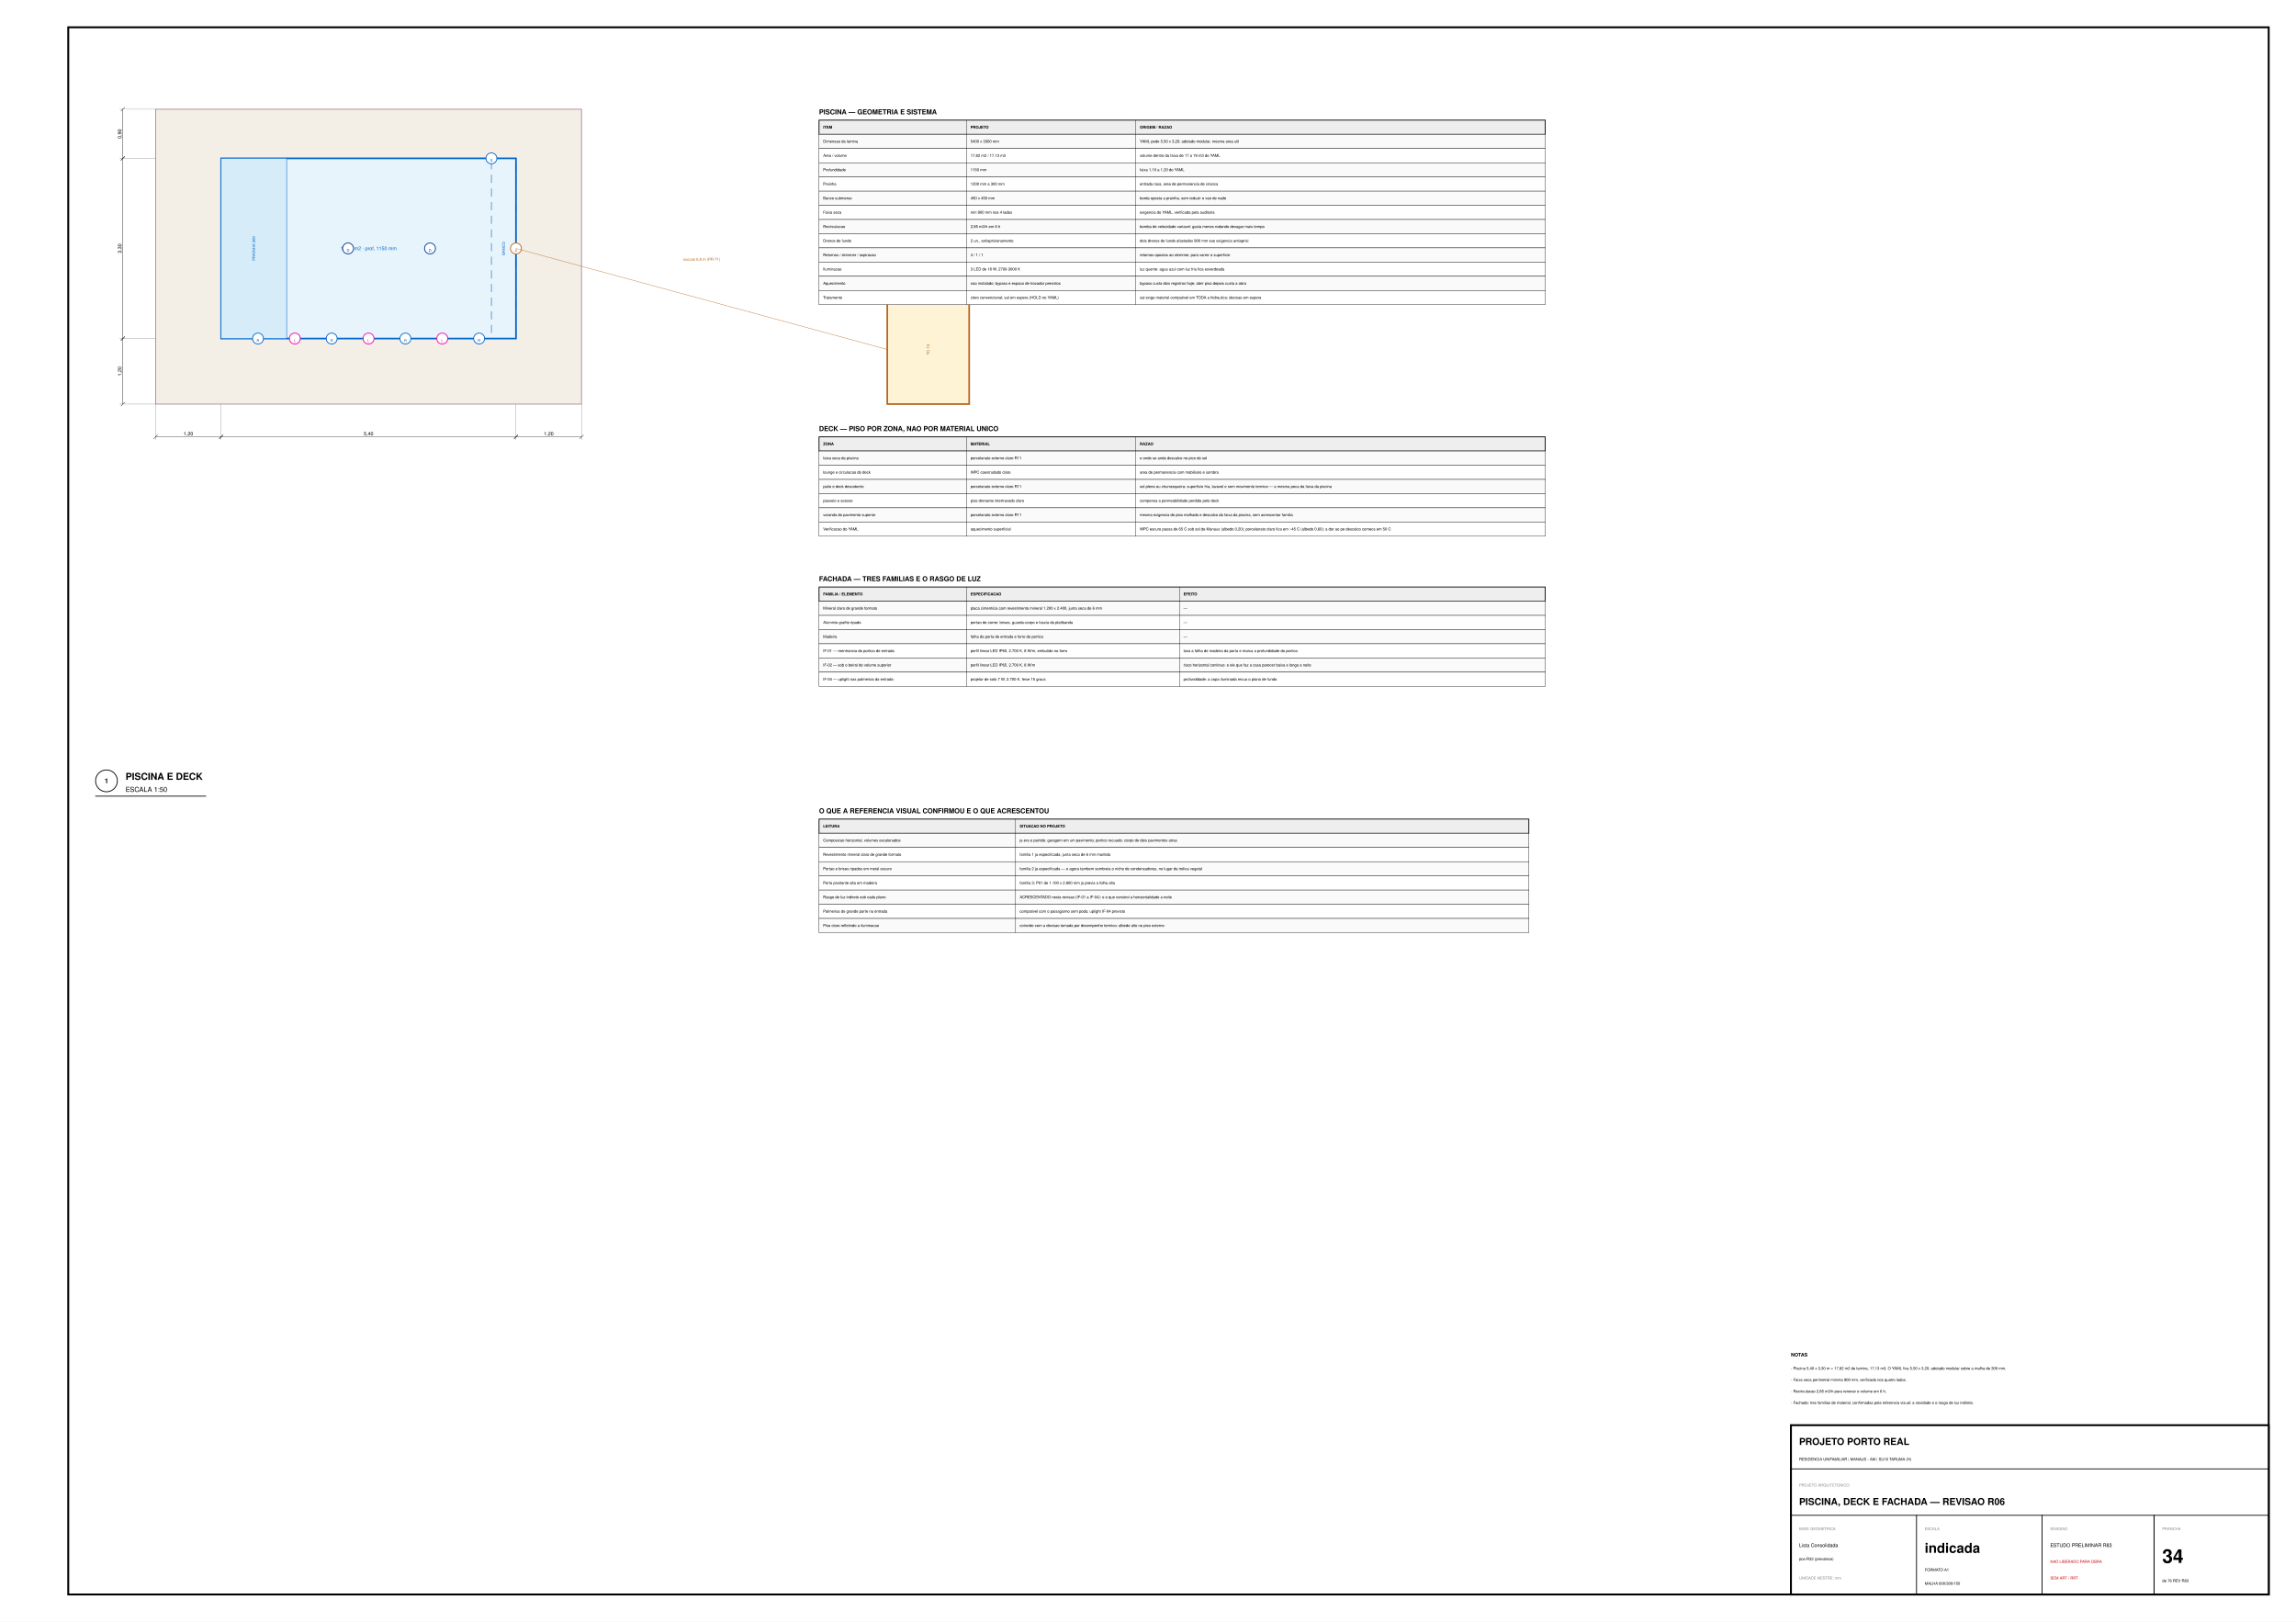
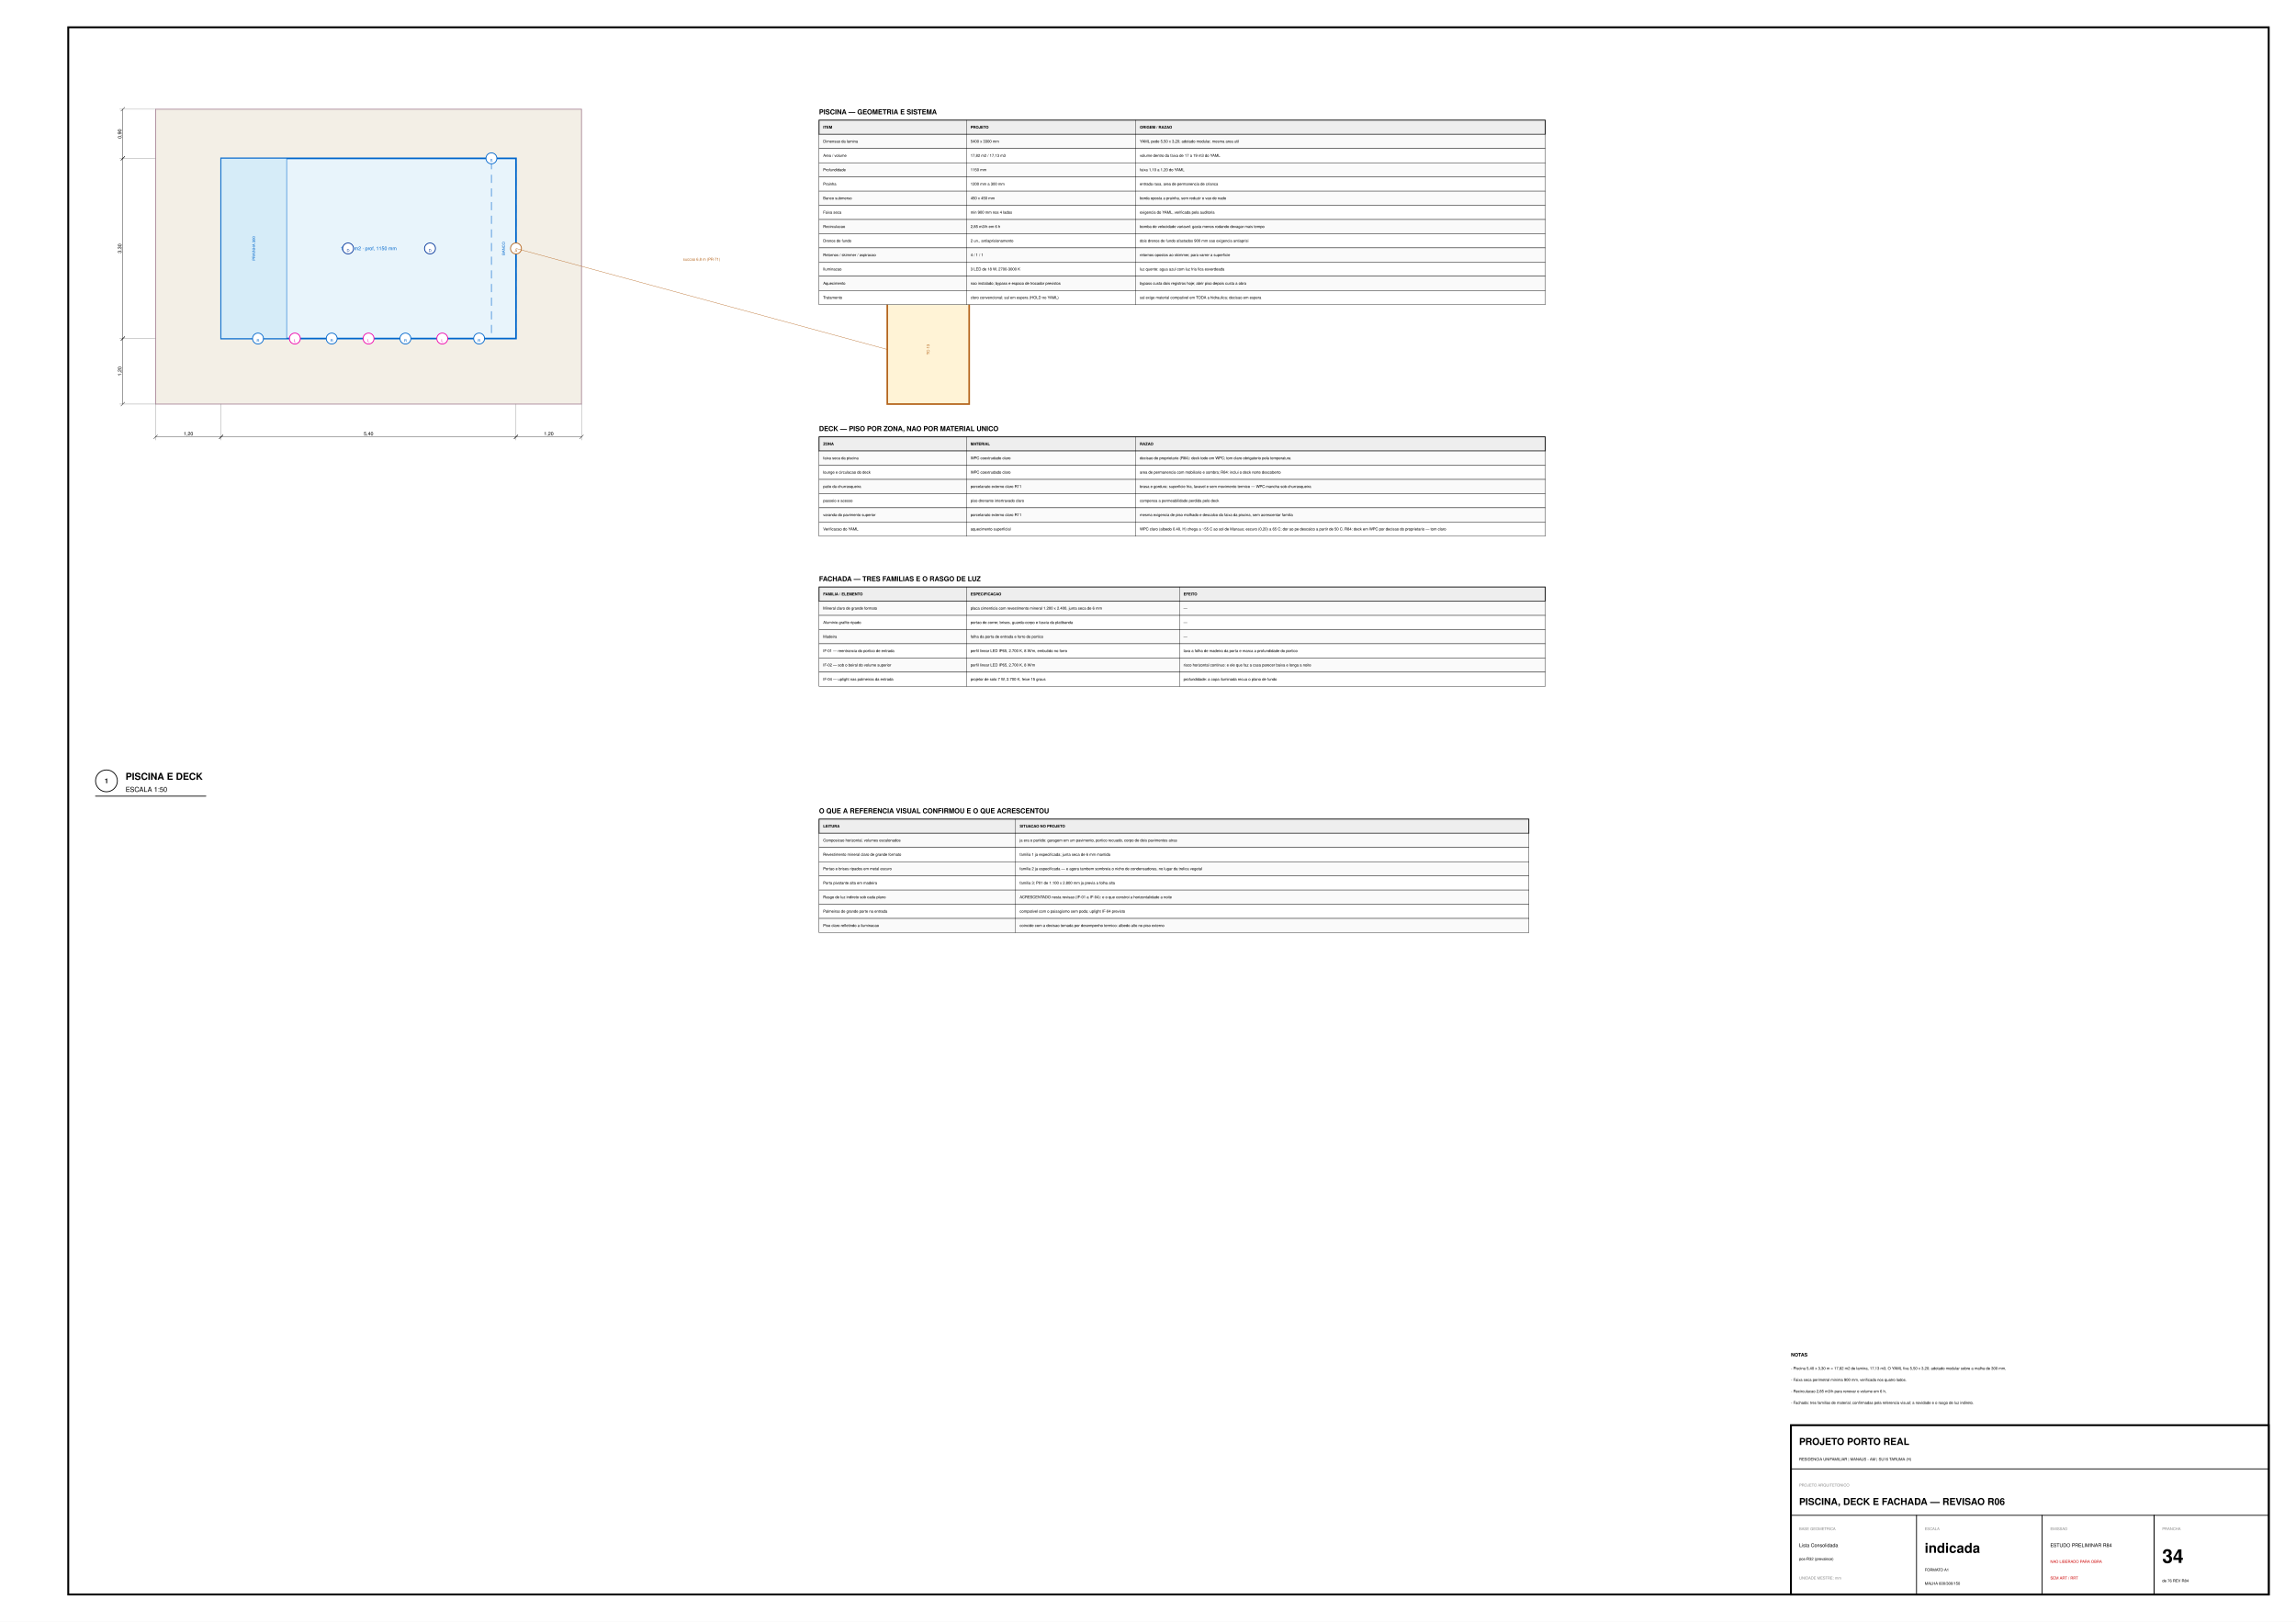
<svg xmlns="http://www.w3.org/2000/svg" version="1.1" width="841mm" height="594mm" viewBox="0 0 841 594">
  <rect width="841" height="594" fill="#ffffff" />
  <defs>
    <clipPath id="rec1">
      <rect x="25.00" y="10.00" width="806.00" height="574.00" />
    </clipPath>
  </defs>
  <g data-tipo="moldura">
    <rect x="25.0" y="10" width="806.00" height="574.00" fill="none" stroke="#000" stroke-width="0.7" />
  </g>
-   <g data-tipo="carimbo" data-cod="34" data-rev="R83">
+   <g data-tipo="carimbo" data-cod="34" data-rev="R84">
    <polygon points="656.000,522.000 831.000,522.000 831.000,584.000 656.000,584.000" stroke="#000000" stroke-width="0.7" fill="#fff" stroke-linejoin="miter" />
    <text x="659.000" y="528.000" font-family="Helvetica, Arial, sans-serif" font-size="3.50" font-weight="bold" fill="#000000" text-anchor="start" dominant-baseline="middle">PROJETO PORTO REAL</text>
    <text x="659.000" y="534.500" font-family="Helvetica, Arial, sans-serif" font-size="1.40" font-weight="normal" fill="#000000" text-anchor="start" dominant-baseline="middle">RESIDENCIA UNIFAMILIAR  |  MANAUS - AM  |  SU16 TARUMA (H)</text>
    <line x1="656.000" y1="538.000" x2="831.000" y2="538.000" stroke="#000000" stroke-width="0.3" fill="none" stroke-linecap="round" />
    <text x="659.000" y="544.000" font-family="Helvetica, Arial, sans-serif" font-size="1.40" font-weight="normal" fill="#8a8a8a" text-anchor="start" dominant-baseline="middle">PROJETO ARQUITETONICO</text>
    <text x="659.000" y="550.000" font-family="Helvetica, Arial, sans-serif" font-size="3.50" font-weight="bold" fill="#000000" text-anchor="start" dominant-baseline="middle">PISCINA, DECK E FACHADA — REVISAO R06</text>
    <line x1="656.000" y1="555.000" x2="831.000" y2="555.000" stroke="#000000" stroke-width="0.3" fill="none" stroke-linecap="round" />
    <line x1="702.000" y1="555.000" x2="702.000" y2="584.000" stroke="#000000" stroke-width="0.3" fill="none" stroke-linecap="round" />
    <line x1="748.000" y1="555.000" x2="748.000" y2="584.000" stroke="#000000" stroke-width="0.3" fill="none" stroke-linecap="round" />
    <line x1="789.000" y1="555.000" x2="789.000" y2="584.000" stroke="#000000" stroke-width="0.3" fill="none" stroke-linecap="round" />
    <line x1="789.000" y1="555.000" x2="789.000" y2="584.000" stroke="#000000" stroke-width="0.3" fill="none" stroke-linecap="round" />
    <text x="659.000" y="560.000" font-family="Helvetica, Arial, sans-serif" font-size="1.40" font-weight="normal" fill="#8a8a8a" text-anchor="start" dominant-baseline="middle">BASE GEOMETRICA</text>
    <text x="659.000" y="566.000" font-family="Helvetica, Arial, sans-serif" font-size="1.80" font-weight="normal" fill="#000000" text-anchor="start" dominant-baseline="middle">Lista Consolidada</text>
    <text x="659.000" y="571.000" font-family="Helvetica, Arial, sans-serif" font-size="1.40" font-weight="normal" fill="#000000" text-anchor="start" dominant-baseline="middle">pos-R32 (prevalece)</text>
    <text x="659.000" y="578.000" font-family="Helvetica, Arial, sans-serif" font-size="1.40" font-weight="normal" fill="#8a8a8a" text-anchor="start" dominant-baseline="middle">UNIDADE MESTRE: mm</text>
    <text x="705.000" y="560.000" font-family="Helvetica, Arial, sans-serif" font-size="1.40" font-weight="normal" fill="#8a8a8a" text-anchor="start" dominant-baseline="middle">ESCALA</text>
    <text x="705.000" y="567.000" font-family="Helvetica, Arial, sans-serif" font-size="5.00" font-weight="bold" fill="#000000" text-anchor="start" dominant-baseline="middle">indicada</text>
    <text x="705.000" y="575.000" font-family="Helvetica, Arial, sans-serif" font-size="1.40" font-weight="normal" fill="#000000" text-anchor="start" dominant-baseline="middle">FORMATO A1</text>
    <text x="705.000" y="580.000" font-family="Helvetica, Arial, sans-serif" font-size="1.40" font-weight="normal" fill="#000000" text-anchor="start" dominant-baseline="middle">MALHA 600/300/150</text>
    <text x="751.000" y="560.000" font-family="Helvetica, Arial, sans-serif" font-size="1.40" font-weight="normal" fill="#8a8a8a" text-anchor="start" dominant-baseline="middle">EMISSAO</text>
-     <text x="751.000" y="566.000" font-family="Helvetica, Arial, sans-serif" font-size="1.80" font-weight="normal" fill="#000000" text-anchor="start" dominant-baseline="middle">ESTUDO PRELIMINAR  R83</text>
+     <text x="751.000" y="566.000" font-family="Helvetica, Arial, sans-serif" font-size="1.80" font-weight="normal" fill="#000000" text-anchor="start" dominant-baseline="middle">ESTUDO PRELIMINAR  R84</text>
    <text x="751.000" y="572.000" font-family="Helvetica, Arial, sans-serif" font-size="1.40" font-weight="normal" fill="#c00" text-anchor="start" dominant-baseline="middle">NAO LIBERADO PARA OBRA</text>
    <text x="751.000" y="578.000" font-family="Helvetica, Arial, sans-serif" font-size="1.40" font-weight="normal" fill="#c00" text-anchor="start" dominant-baseline="middle">SEM ART / RRT</text>
    <text x="792.000" y="560.000" font-family="Helvetica, Arial, sans-serif" font-size="1.40" font-weight="normal" fill="#8a8a8a" text-anchor="start" dominant-baseline="middle">PRANCHA</text>
    <text x="792.000" y="570.000" font-family="Helvetica, Arial, sans-serif" font-size="7.00" font-weight="bold" fill="#000000" text-anchor="start" dominant-baseline="middle">34</text>
-     <text x="792.000" y="579.000" font-family="Helvetica, Arial, sans-serif" font-size="1.40" font-weight="normal" fill="#000000" text-anchor="start" dominant-baseline="middle">de 76   REV R83</text>
+     <text x="792.000" y="579.000" font-family="Helvetica, Arial, sans-serif" font-size="1.40" font-weight="normal" fill="#000000" text-anchor="start" dominant-baseline="middle">de 76   REV R84</text>
  </g>
  <g data-tipo="notas">
    <text x="656.000" y="496.200" font-family="Helvetica, Arial, sans-serif" font-size="1.80" font-weight="bold" fill="#000000" text-anchor="start" dominant-baseline="middle">NOTAS</text>
    <text x="656.000" y="501.200" font-family="Helvetica, Arial, sans-serif" font-size="1.40" font-weight="normal" fill="#000000" text-anchor="start" dominant-baseline="middle">- Piscina 5,40 x 3,30 m = 17,82 m2 de lamina, 17,13 m3, O YAML fixa 5,50 x 3,20; adotado modular sobre a malha de 300 mm,</text>
    <text x="656.000" y="505.400" font-family="Helvetica, Arial, sans-serif" font-size="1.40" font-weight="normal" fill="#000000" text-anchor="start" dominant-baseline="middle">- Faixa seca perimetral minima 900 mm, verificada nos quatro lados.</text>
    <text x="656.000" y="509.600" font-family="Helvetica, Arial, sans-serif" font-size="1.40" font-weight="normal" fill="#000000" text-anchor="start" dominant-baseline="middle">- Recirculacao 2,85 m3/h para renovar o volume em 6 h,</text>
    <text x="656.000" y="513.800" font-family="Helvetica, Arial, sans-serif" font-size="1.40" font-weight="normal" fill="#000000" text-anchor="start" dominant-baseline="middle">- Fachada: tres familias de material, confirmadas pela referencia visual; a novidade e o rasgo de luz indireto.</text>
  </g>
  <g clip-path="url(#rec1)" data-tipo="recorte">
    <circle cx="39.000" cy="286.000" r="4.000" stroke="#000000" stroke-width="0.3" fill="none" />
    <text x="39.000" y="286.000" font-family="Helvetica, Arial, sans-serif" font-size="2.50" font-weight="bold" fill="#000000" text-anchor="middle" dominant-baseline="middle">1</text>
    <text x="46.000" y="284.400" font-family="Helvetica, Arial, sans-serif" font-size="3.50" font-weight="bold" fill="#000000" text-anchor="start" dominant-baseline="middle">PISCINA E DECK</text>
    <text x="46.000" y="289.200" font-family="Helvetica, Arial, sans-serif" font-size="2.50" font-weight="normal" fill="#000000" text-anchor="start" dominant-baseline="middle">ESCALA 1:50</text>
    <line x1="35.000" y1="291.600" x2="75.400" y2="291.600" stroke="#000000" stroke-width="0.3" fill="none" stroke-linecap="round" />
    <polygon points="57.000,148.000 213.000,148.000 213.000,40.000 57.000,40.000" stroke="#a89" stroke-width="0.3" fill="#f3efe6" stroke-linejoin="miter" />
    <polygon points="81.000,124.000 189.000,124.000 189.000,58.000 81.000,58.000" stroke="#06c" stroke-width="0.6" fill="#e8f4fb" stroke-linejoin="miter" />
    <polygon points="81.000,124.000 105.000,124.000 105.000,58.000 81.000,58.000" stroke="#06c" stroke-width="0.18" fill="#d6ecf8" stroke-linejoin="miter" />
    <text x="93.000" y="91.000" font-family="Helvetica, Arial, sans-serif" font-size="1.40" font-weight="normal" fill="#06c" text-anchor="middle" dominant-baseline="middle" transform="rotate(-90.00 93.000 91.000)">PRAINHA 300</text>
    <polygon points="180.000,124.000 189.000,124.000 189.000,58.000 180.000,58.000" stroke="#06c" stroke-width="0.2" fill="none" stroke-dasharray="3,2" stroke-linejoin="miter" />
    <text x="184.500" y="91.000" font-family="Helvetica, Arial, sans-serif" font-size="1.40" font-weight="normal" fill="#06c" text-anchor="middle" dominant-baseline="middle" transform="rotate(-90.00 184.500 91.000)">BANCO</text>
    <text x="135.000" y="91.000" font-family="Helvetica, Arial, sans-serif" font-size="1.80" font-weight="normal" fill="#06c" text-anchor="middle" dominant-baseline="middle">17,82 m2  ·  prof, 1150 mm</text>
    <circle cx="180.000" cy="58.000" r="2.000" stroke="#06c" stroke-width="0.3" fill="#fff" />
    <text x="180.000" y="58.800" font-family="Helvetica, Arial, sans-serif" font-size="1.40" font-weight="normal" fill="#06c" text-anchor="middle" dominant-baseline="middle">S</text>
    <circle cx="127.500" cy="91.000" r="2.000" stroke="#039" stroke-width="0.3" fill="#fff" />
    <text x="127.500" y="91.800" font-family="Helvetica, Arial, sans-serif" font-size="1.40" font-weight="normal" fill="#039" text-anchor="middle" dominant-baseline="middle">D</text>
    <circle cx="157.500" cy="91.000" r="2.000" stroke="#039" stroke-width="0.3" fill="#fff" />
    <text x="157.500" y="91.800" font-family="Helvetica, Arial, sans-serif" font-size="1.40" font-weight="normal" fill="#039" text-anchor="middle" dominant-baseline="middle">D</text>
    <circle cx="94.500" cy="124.000" r="2.000" stroke="#06c" stroke-width="0.3" fill="#fff" />
    <text x="94.500" y="124.800" font-family="Helvetica, Arial, sans-serif" font-size="1.40" font-weight="normal" fill="#06c" text-anchor="middle" dominant-baseline="middle">R</text>
    <circle cx="121.500" cy="124.000" r="2.000" stroke="#06c" stroke-width="0.3" fill="#fff" />
    <text x="121.500" y="124.800" font-family="Helvetica, Arial, sans-serif" font-size="1.40" font-weight="normal" fill="#06c" text-anchor="middle" dominant-baseline="middle">R</text>
    <circle cx="148.500" cy="124.000" r="2.000" stroke="#06c" stroke-width="0.3" fill="#fff" />
    <text x="148.500" y="124.800" font-family="Helvetica, Arial, sans-serif" font-size="1.40" font-weight="normal" fill="#06c" text-anchor="middle" dominant-baseline="middle">R</text>
    <circle cx="175.500" cy="124.000" r="2.000" stroke="#06c" stroke-width="0.3" fill="#fff" />
    <text x="175.500" y="124.800" font-family="Helvetica, Arial, sans-serif" font-size="1.40" font-weight="normal" fill="#06c" text-anchor="middle" dominant-baseline="middle">R</text>
    <circle cx="189.000" cy="91.000" r="2.000" stroke="#b5651d" stroke-width="0.3" fill="#fff" />
    <text x="189.000" y="91.800" font-family="Helvetica, Arial, sans-serif" font-size="1.40" font-weight="normal" fill="#b5651d" text-anchor="middle" dominant-baseline="middle">A</text>
    <circle cx="108.000" cy="124.000" r="2.000" stroke="#e0a" stroke-width="0.3" fill="#fff" />
    <text x="108.000" y="124.800" font-family="Helvetica, Arial, sans-serif" font-size="1.40" font-weight="normal" fill="#e0a" text-anchor="middle" dominant-baseline="middle">L</text>
    <circle cx="135.000" cy="124.000" r="2.000" stroke="#e0a" stroke-width="0.3" fill="#fff" />
    <text x="135.000" y="124.800" font-family="Helvetica, Arial, sans-serif" font-size="1.40" font-weight="normal" fill="#e0a" text-anchor="middle" dominant-baseline="middle">L</text>
    <circle cx="162.000" cy="124.000" r="2.000" stroke="#e0a" stroke-width="0.3" fill="#fff" />
    <text x="162.000" y="124.800" font-family="Helvetica, Arial, sans-serif" font-size="1.40" font-weight="normal" fill="#e0a" text-anchor="middle" dominant-baseline="middle">L</text>
    <g data-tipo="cota" data-eixo="H" data-parciais="3">
      <line x1="57.000" y1="148.000" x2="57.000" y2="161.200" stroke="#8a8a8a" stroke-width="0.13" fill="none" stroke-linecap="round" />
      <line x1="81.000" y1="148.000" x2="81.000" y2="161.200" stroke="#8a8a8a" stroke-width="0.13" fill="none" stroke-linecap="round" />
      <line x1="189.000" y1="148.000" x2="189.000" y2="161.200" stroke="#8a8a8a" stroke-width="0.13" fill="none" stroke-linecap="round" />
      <line x1="213.000" y1="148.000" x2="213.000" y2="161.200" stroke="#8a8a8a" stroke-width="0.13" fill="none" stroke-linecap="round" />
      <line x1="57.000" y1="160.000" x2="213.000" y2="160.000" stroke="#000000" stroke-width="0.13" fill="none" stroke-linecap="round" />
      <line x1="56.300" y1="160.700" x2="57.700" y2="159.300" stroke="#000000" stroke-width="0.13" fill="none" stroke-linecap="round" />
      <line x1="80.300" y1="160.700" x2="81.700" y2="159.300" stroke="#000000" stroke-width="0.13" fill="none" stroke-linecap="round" />
      <text x="69.000" y="158.884" font-family="Helvetica, Arial, sans-serif" font-size="1.80" font-weight="normal" fill="#000000" text-anchor="middle" dominant-baseline="middle">1,20</text>
      <line x1="80.300" y1="160.700" x2="81.700" y2="159.300" stroke="#000000" stroke-width="0.13" fill="none" stroke-linecap="round" />
      <line x1="188.300" y1="160.700" x2="189.700" y2="159.300" stroke="#000000" stroke-width="0.13" fill="none" stroke-linecap="round" />
      <text x="135.000" y="158.884" font-family="Helvetica, Arial, sans-serif" font-size="1.80" font-weight="normal" fill="#000000" text-anchor="middle" dominant-baseline="middle">5,40</text>
      <line x1="188.300" y1="160.700" x2="189.700" y2="159.300" stroke="#000000" stroke-width="0.13" fill="none" stroke-linecap="round" />
      <line x1="212.300" y1="160.700" x2="213.700" y2="159.300" stroke="#000000" stroke-width="0.13" fill="none" stroke-linecap="round" />
      <text x="201.000" y="158.884" font-family="Helvetica, Arial, sans-serif" font-size="1.80" font-weight="normal" fill="#000000" text-anchor="middle" dominant-baseline="middle">1,20</text>
    </g>
    <g data-tipo="cota" data-eixo="V" data-parciais="3">
      <line x1="57.000" y1="148.000" x2="43.800" y2="148.000" stroke="#8a8a8a" stroke-width="0.13" fill="none" stroke-linecap="round" />
      <line x1="57.000" y1="124.000" x2="43.800" y2="124.000" stroke="#8a8a8a" stroke-width="0.13" fill="none" stroke-linecap="round" />
      <line x1="57.000" y1="58.000" x2="43.800" y2="58.000" stroke="#8a8a8a" stroke-width="0.13" fill="none" stroke-linecap="round" />
      <line x1="57.000" y1="40.000" x2="43.800" y2="40.000" stroke="#8a8a8a" stroke-width="0.13" fill="none" stroke-linecap="round" />
      <line x1="45.000" y1="148.000" x2="45.000" y2="40.000" stroke="#000000" stroke-width="0.13" fill="none" stroke-linecap="round" />
      <line x1="44.300" y1="148.700" x2="45.700" y2="147.300" stroke="#000000" stroke-width="0.13" fill="none" stroke-linecap="round" />
      <line x1="44.300" y1="124.700" x2="45.700" y2="123.300" stroke="#000000" stroke-width="0.13" fill="none" stroke-linecap="round" />
      <text x="43.884" y="136.000" font-family="Helvetica, Arial, sans-serif" font-size="1.80" font-weight="normal" fill="#000000" text-anchor="middle" dominant-baseline="middle" transform="rotate(-90.00 43.884 136.000)">1,20</text>
      <line x1="44.300" y1="124.700" x2="45.700" y2="123.300" stroke="#000000" stroke-width="0.13" fill="none" stroke-linecap="round" />
      <line x1="44.300" y1="58.700" x2="45.700" y2="57.300" stroke="#000000" stroke-width="0.13" fill="none" stroke-linecap="round" />
      <text x="43.884" y="91.000" font-family="Helvetica, Arial, sans-serif" font-size="1.80" font-weight="normal" fill="#000000" text-anchor="middle" dominant-baseline="middle" transform="rotate(-90.00 43.884 91.000)">3,30</text>
      <line x1="44.300" y1="58.700" x2="45.700" y2="57.300" stroke="#000000" stroke-width="0.13" fill="none" stroke-linecap="round" />
      <line x1="44.300" y1="40.700" x2="45.700" y2="39.300" stroke="#000000" stroke-width="0.13" fill="none" stroke-linecap="round" />
      <text x="43.884" y="49.000" font-family="Helvetica, Arial, sans-serif" font-size="1.80" font-weight="normal" fill="#000000" text-anchor="middle" dominant-baseline="middle" transform="rotate(-90.00 43.884 49.000)">0,90</text>
    </g>
    <polygon points="325.000,148.000 355.000,148.000 355.000,108.000 325.000,108.000" stroke="#b5651d" stroke-width="0.6" fill="#fff3d6" stroke-linejoin="miter" />
    <text x="340.000" y="128.000" font-family="Helvetica, Arial, sans-serif" font-size="1.40" font-weight="normal" fill="#b5651d" text-anchor="middle" dominant-baseline="middle" transform="rotate(-90.00 340.000 128.000)">TC-13</text>
    <line x1="189.000" y1="91.000" x2="325.000" y2="128.000" stroke="#b5651d" stroke-width="0.13" fill="none" stroke-linecap="round" />
    <text x="257.000" y="95.000" font-family="Helvetica, Arial, sans-serif" font-size="1.40" font-weight="normal" fill="#b5651d" text-anchor="middle" dominant-baseline="middle">succao 6,8 m (PR-71)</text>
    <text x="300.000" y="41.000" font-family="Helvetica, Arial, sans-serif" font-size="2.50" font-weight="bold" fill="#000000" text-anchor="start" dominant-baseline="middle">PISCINA — GEOMETRIA E SISTEMA</text>
    <polygon points="300.000,44.000 566.000,44.000 566.000,49.200 300.000,49.200" stroke="#000000" stroke-width="0.3" fill="#eee" stroke-linejoin="miter" />
    <text x="301.500" y="46.600" font-family="Helvetica, Arial, sans-serif" font-size="1.40" font-weight="bold" fill="#000000" text-anchor="start" dominant-baseline="middle">ITEM</text>
    <text x="355.500" y="46.600" font-family="Helvetica, Arial, sans-serif" font-size="1.40" font-weight="bold" fill="#000000" text-anchor="start" dominant-baseline="middle">PROJETO</text>
    <text x="417.500" y="46.600" font-family="Helvetica, Arial, sans-serif" font-size="1.40" font-weight="bold" fill="#000000" text-anchor="start" dominant-baseline="middle">ORIGEM / RAZAO</text>
    <polygon points="300.000,49.200 566.000,49.200 566.000,54.400 300.000,54.400" stroke="#000000" stroke-width="0.13" fill="#fafafa" stroke-linejoin="miter" />
    <text x="301.500" y="51.800" font-family="Helvetica, Arial, sans-serif" font-size="1.40" font-weight="normal" fill="#000000" text-anchor="start" dominant-baseline="middle">Dimensao da lamina</text>
    <text x="355.500" y="51.800" font-family="Helvetica, Arial, sans-serif" font-size="1.40" font-weight="normal" fill="#000000" text-anchor="start" dominant-baseline="middle">5400 x 3300 mm</text>
    <text x="417.500" y="51.800" font-family="Helvetica, Arial, sans-serif" font-size="1.40" font-weight="normal" fill="#000000" text-anchor="start" dominant-baseline="middle">YAML pede 5,50 x 3,20; adotado modular, mesma area util</text>
    <polygon points="300.000,54.400 566.000,54.400 566.000,59.600 300.000,59.600" stroke="#000000" stroke-width="0.13" fill="#fff" stroke-linejoin="miter" />
    <text x="301.500" y="57.000" font-family="Helvetica, Arial, sans-serif" font-size="1.40" font-weight="normal" fill="#000000" text-anchor="start" dominant-baseline="middle">Area / volume</text>
    <text x="355.500" y="57.000" font-family="Helvetica, Arial, sans-serif" font-size="1.40" font-weight="normal" fill="#000000" text-anchor="start" dominant-baseline="middle">17,82 m2 / 17,13 m3</text>
    <text x="417.500" y="57.000" font-family="Helvetica, Arial, sans-serif" font-size="1.40" font-weight="normal" fill="#000000" text-anchor="start" dominant-baseline="middle">volume dentro da faixa de 17 a 19 m3 do YAML</text>
    <polygon points="300.000,59.600 566.000,59.600 566.000,64.800 300.000,64.800" stroke="#000000" stroke-width="0.13" fill="#fafafa" stroke-linejoin="miter" />
    <text x="301.500" y="62.200" font-family="Helvetica, Arial, sans-serif" font-size="1.40" font-weight="normal" fill="#000000" text-anchor="start" dominant-baseline="middle">Profundidade</text>
    <text x="355.500" y="62.200" font-family="Helvetica, Arial, sans-serif" font-size="1.40" font-weight="normal" fill="#000000" text-anchor="start" dominant-baseline="middle">1150 mm</text>
    <text x="417.500" y="62.200" font-family="Helvetica, Arial, sans-serif" font-size="1.40" font-weight="normal" fill="#000000" text-anchor="start" dominant-baseline="middle">faixa 1,10 a 1,20 do YAML</text>
    <polygon points="300.000,64.800 566.000,64.800 566.000,70.000 300.000,70.000" stroke="#000000" stroke-width="0.13" fill="#fff" stroke-linejoin="miter" />
    <text x="301.500" y="67.400" font-family="Helvetica, Arial, sans-serif" font-size="1.40" font-weight="normal" fill="#000000" text-anchor="start" dominant-baseline="middle">Prainha</text>
    <text x="355.500" y="67.400" font-family="Helvetica, Arial, sans-serif" font-size="1.40" font-weight="normal" fill="#000000" text-anchor="start" dominant-baseline="middle">1200 mm a 300 mm</text>
    <text x="417.500" y="67.400" font-family="Helvetica, Arial, sans-serif" font-size="1.40" font-weight="normal" fill="#000000" text-anchor="start" dominant-baseline="middle">entrada rasa, area de permanencia de crianca</text>
    <polygon points="300.000,70.000 566.000,70.000 566.000,75.200 300.000,75.200" stroke="#000000" stroke-width="0.13" fill="#fafafa" stroke-linejoin="miter" />
    <text x="301.500" y="72.600" font-family="Helvetica, Arial, sans-serif" font-size="1.40" font-weight="normal" fill="#000000" text-anchor="start" dominant-baseline="middle">Banco submerso</text>
    <text x="355.500" y="72.600" font-family="Helvetica, Arial, sans-serif" font-size="1.40" font-weight="normal" fill="#000000" text-anchor="start" dominant-baseline="middle">450 x 450 mm</text>
    <text x="417.500" y="72.600" font-family="Helvetica, Arial, sans-serif" font-size="1.40" font-weight="normal" fill="#000000" text-anchor="start" dominant-baseline="middle">borda oposta a prainha, sem reduzir o vao de nado</text>
    <polygon points="300.000,75.200 566.000,75.200 566.000,80.400 300.000,80.400" stroke="#000000" stroke-width="0.13" fill="#fff" stroke-linejoin="miter" />
    <text x="301.500" y="77.800" font-family="Helvetica, Arial, sans-serif" font-size="1.40" font-weight="normal" fill="#000000" text-anchor="start" dominant-baseline="middle">Faixa seca</text>
    <text x="355.500" y="77.800" font-family="Helvetica, Arial, sans-serif" font-size="1.40" font-weight="normal" fill="#000000" text-anchor="start" dominant-baseline="middle">min 900 mm nos 4 lados</text>
    <text x="417.500" y="77.800" font-family="Helvetica, Arial, sans-serif" font-size="1.40" font-weight="normal" fill="#000000" text-anchor="start" dominant-baseline="middle">exigencia do YAML, verificada pela auditoria</text>
    <polygon points="300.000,80.400 566.000,80.400 566.000,85.600 300.000,85.600" stroke="#000000" stroke-width="0.13" fill="#fafafa" stroke-linejoin="miter" />
    <text x="301.500" y="83.000" font-family="Helvetica, Arial, sans-serif" font-size="1.40" font-weight="normal" fill="#000000" text-anchor="start" dominant-baseline="middle">Recirculacao</text>
    <text x="355.500" y="83.000" font-family="Helvetica, Arial, sans-serif" font-size="1.40" font-weight="normal" fill="#000000" text-anchor="start" dominant-baseline="middle">2,85 m3/h em 6 h</text>
    <text x="417.500" y="83.000" font-family="Helvetica, Arial, sans-serif" font-size="1.40" font-weight="normal" fill="#000000" text-anchor="start" dominant-baseline="middle">bomba de velocidade variavel: gasta menos rodando devagar mais tempo</text>
    <polygon points="300.000,85.600 566.000,85.600 566.000,90.800 300.000,90.800" stroke="#000000" stroke-width="0.13" fill="#fff" stroke-linejoin="miter" />
    <text x="301.500" y="88.200" font-family="Helvetica, Arial, sans-serif" font-size="1.40" font-weight="normal" fill="#000000" text-anchor="start" dominant-baseline="middle">Drenos de fundo</text>
    <text x="355.500" y="88.200" font-family="Helvetica, Arial, sans-serif" font-size="1.40" font-weight="normal" fill="#000000" text-anchor="start" dominant-baseline="middle">2 un., antiaprisionamento</text>
    <text x="417.500" y="88.200" font-family="Helvetica, Arial, sans-serif" font-size="1.40" font-weight="normal" fill="#000000" text-anchor="start" dominant-baseline="middle">dois drenos de fundo afastados 900 mm sao exigencia antiaprisi</text>
    <polygon points="300.000,90.800 566.000,90.800 566.000,96.000 300.000,96.000" stroke="#000000" stroke-width="0.13" fill="#fafafa" stroke-linejoin="miter" />
    <text x="301.500" y="93.400" font-family="Helvetica, Arial, sans-serif" font-size="1.40" font-weight="normal" fill="#000000" text-anchor="start" dominant-baseline="middle">Retornos / skimmer / aspiracao</text>
    <text x="355.500" y="93.400" font-family="Helvetica, Arial, sans-serif" font-size="1.40" font-weight="normal" fill="#000000" text-anchor="start" dominant-baseline="middle">4 / 1 / 1</text>
    <text x="417.500" y="93.400" font-family="Helvetica, Arial, sans-serif" font-size="1.40" font-weight="normal" fill="#000000" text-anchor="start" dominant-baseline="middle">retornos opostos ao skimmer, para varrer a superficie</text>
    <polygon points="300.000,96.000 566.000,96.000 566.000,101.200 300.000,101.200" stroke="#000000" stroke-width="0.13" fill="#fff" stroke-linejoin="miter" />
    <text x="301.500" y="98.600" font-family="Helvetica, Arial, sans-serif" font-size="1.40" font-weight="normal" fill="#000000" text-anchor="start" dominant-baseline="middle">Iluminacao</text>
    <text x="355.500" y="98.600" font-family="Helvetica, Arial, sans-serif" font-size="1.40" font-weight="normal" fill="#000000" text-anchor="start" dominant-baseline="middle">3 LED de 18 W, 2700-3000 K</text>
    <text x="417.500" y="98.600" font-family="Helvetica, Arial, sans-serif" font-size="1.40" font-weight="normal" fill="#000000" text-anchor="start" dominant-baseline="middle">luz quente: agua azul com luz fria fica esverdeada</text>
    <polygon points="300.000,101.200 566.000,101.200 566.000,106.400 300.000,106.400" stroke="#000000" stroke-width="0.13" fill="#fafafa" stroke-linejoin="miter" />
    <text x="301.500" y="103.800" font-family="Helvetica, Arial, sans-serif" font-size="1.40" font-weight="normal" fill="#000000" text-anchor="start" dominant-baseline="middle">Aquecimento</text>
    <text x="355.500" y="103.800" font-family="Helvetica, Arial, sans-serif" font-size="1.40" font-weight="normal" fill="#000000" text-anchor="start" dominant-baseline="middle">nao instalado; bypass e espaco de trocador previstos</text>
    <text x="417.500" y="103.800" font-family="Helvetica, Arial, sans-serif" font-size="1.40" font-weight="normal" fill="#000000" text-anchor="start" dominant-baseline="middle">bypass custa dois registros hoje; abrir piso depois custa a obra</text>
    <polygon points="300.000,106.400 566.000,106.400 566.000,111.600 300.000,111.600" stroke="#000000" stroke-width="0.13" fill="#fff" stroke-linejoin="miter" />
    <text x="301.500" y="109.000" font-family="Helvetica, Arial, sans-serif" font-size="1.40" font-weight="normal" fill="#000000" text-anchor="start" dominant-baseline="middle">Tratamento</text>
    <text x="355.500" y="109.000" font-family="Helvetica, Arial, sans-serif" font-size="1.40" font-weight="normal" fill="#000000" text-anchor="start" dominant-baseline="middle">cloro convencional; sal em espera (HOLD no YAML)</text>
    <text x="417.500" y="109.000" font-family="Helvetica, Arial, sans-serif" font-size="1.40" font-weight="normal" fill="#000000" text-anchor="start" dominant-baseline="middle">sal exige material compativel em TODA a hidraulica; decisao em espera</text>
    <line x1="354.000" y1="44.000" x2="354.000" y2="111.600" stroke="#000000" stroke-width="0.13" fill="none" stroke-linecap="round" />
    <line x1="416.000" y1="44.000" x2="416.000" y2="111.600" stroke="#000000" stroke-width="0.13" fill="none" stroke-linecap="round" />
    <text x="300.000" y="157.000" font-family="Helvetica, Arial, sans-serif" font-size="2.50" font-weight="bold" fill="#000000" text-anchor="start" dominant-baseline="middle">DECK — PISO POR ZONA, NAO POR MATERIAL UNICO</text>
    <polygon points="300.000,160.000 566.000,160.000 566.000,165.200 300.000,165.200" stroke="#000000" stroke-width="0.3" fill="#eee" stroke-linejoin="miter" />
    <text x="301.500" y="162.600" font-family="Helvetica, Arial, sans-serif" font-size="1.40" font-weight="bold" fill="#000000" text-anchor="start" dominant-baseline="middle">ZONA</text>
    <text x="355.500" y="162.600" font-family="Helvetica, Arial, sans-serif" font-size="1.40" font-weight="bold" fill="#000000" text-anchor="start" dominant-baseline="middle">MATERIAL</text>
    <text x="417.500" y="162.600" font-family="Helvetica, Arial, sans-serif" font-size="1.40" font-weight="bold" fill="#000000" text-anchor="start" dominant-baseline="middle">RAZAO</text>
    <polygon points="300.000,165.200 566.000,165.200 566.000,170.400 300.000,170.400" stroke="#000000" stroke-width="0.13" fill="#fafafa" stroke-linejoin="miter" />
    <text x="301.500" y="167.800" font-family="Helvetica, Arial, sans-serif" font-size="1.40" font-weight="normal" fill="#000000" text-anchor="start" dominant-baseline="middle">faixa seca da piscina</text>
-     <text x="355.500" y="167.800" font-family="Helvetica, Arial, sans-serif" font-size="1.40" font-weight="normal" fill="#000000" text-anchor="start" dominant-baseline="middle">porcelanato externo claro R11</text>
-     <text x="417.500" y="167.800" font-family="Helvetica, Arial, sans-serif" font-size="1.40" font-weight="normal" fill="#000000" text-anchor="start" dominant-baseline="middle">e onde se anda descalco no pico do sol</text>
+     <text x="355.500" y="167.800" font-family="Helvetica, Arial, sans-serif" font-size="1.40" font-weight="normal" fill="#000000" text-anchor="start" dominant-baseline="middle">WPC coextrudado claro</text>
+     <text x="417.500" y="167.800" font-family="Helvetica, Arial, sans-serif" font-size="1.40" font-weight="normal" fill="#000000" text-anchor="start" dominant-baseline="middle">decisao do proprietario (R84): deck todo em WPC; tom claro obrigatorio pela temperatura</text>
    <polygon points="300.000,170.400 566.000,170.400 566.000,175.600 300.000,175.600" stroke="#000000" stroke-width="0.13" fill="#fff" stroke-linejoin="miter" />
    <text x="301.500" y="173.000" font-family="Helvetica, Arial, sans-serif" font-size="1.40" font-weight="normal" fill="#000000" text-anchor="start" dominant-baseline="middle">lounge e circulacao do deck</text>
    <text x="355.500" y="173.000" font-family="Helvetica, Arial, sans-serif" font-size="1.40" font-weight="normal" fill="#000000" text-anchor="start" dominant-baseline="middle">WPC coextrudado claro</text>
-     <text x="417.500" y="173.000" font-family="Helvetica, Arial, sans-serif" font-size="1.40" font-weight="normal" fill="#000000" text-anchor="start" dominant-baseline="middle">area de permanencia com mobiliario e sombra</text>
+     <text x="417.500" y="173.000" font-family="Helvetica, Arial, sans-serif" font-size="1.40" font-weight="normal" fill="#000000" text-anchor="start" dominant-baseline="middle">area de permanencia com mobiliario e sombra; R84: inclui o deck norte descoberto</text>
    <polygon points="300.000,175.600 566.000,175.600 566.000,180.800 300.000,180.800" stroke="#000000" stroke-width="0.13" fill="#fafafa" stroke-linejoin="miter" />
-     <text x="301.500" y="178.200" font-family="Helvetica, Arial, sans-serif" font-size="1.40" font-weight="normal" fill="#000000" text-anchor="start" dominant-baseline="middle">patio e deck descoberto</text>
+     <text x="301.500" y="178.200" font-family="Helvetica, Arial, sans-serif" font-size="1.40" font-weight="normal" fill="#000000" text-anchor="start" dominant-baseline="middle">patio da churrasqueira</text>
    <text x="355.500" y="178.200" font-family="Helvetica, Arial, sans-serif" font-size="1.40" font-weight="normal" fill="#000000" text-anchor="start" dominant-baseline="middle">porcelanato externo claro R11</text>
-     <text x="417.500" y="178.200" font-family="Helvetica, Arial, sans-serif" font-size="1.40" font-weight="normal" fill="#000000" text-anchor="start" dominant-baseline="middle">sol pleno ou churrasqueira: superficie fria, lavavel e sem movimento termico — a mesma peca da faixa da piscina</text>
+     <text x="417.500" y="178.200" font-family="Helvetica, Arial, sans-serif" font-size="1.40" font-weight="normal" fill="#000000" text-anchor="start" dominant-baseline="middle">brasa e gordura: superficie fria, lavavel e sem movimento termico — WPC mancha sob churrasqueira</text>
    <polygon points="300.000,180.800 566.000,180.800 566.000,186.000 300.000,186.000" stroke="#000000" stroke-width="0.13" fill="#fff" stroke-linejoin="miter" />
    <text x="301.500" y="183.400" font-family="Helvetica, Arial, sans-serif" font-size="1.40" font-weight="normal" fill="#000000" text-anchor="start" dominant-baseline="middle">passeio e acesso</text>
    <text x="355.500" y="183.400" font-family="Helvetica, Arial, sans-serif" font-size="1.40" font-weight="normal" fill="#000000" text-anchor="start" dominant-baseline="middle">piso drenante intertravado claro</text>
    <text x="417.500" y="183.400" font-family="Helvetica, Arial, sans-serif" font-size="1.40" font-weight="normal" fill="#000000" text-anchor="start" dominant-baseline="middle">compensa a permeabilidade perdida pelo deck</text>
    <polygon points="300.000,186.000 566.000,186.000 566.000,191.200 300.000,191.200" stroke="#000000" stroke-width="0.13" fill="#fafafa" stroke-linejoin="miter" />
    <text x="301.500" y="188.600" font-family="Helvetica, Arial, sans-serif" font-size="1.40" font-weight="normal" fill="#000000" text-anchor="start" dominant-baseline="middle">varanda do pavimento superior</text>
    <text x="355.500" y="188.600" font-family="Helvetica, Arial, sans-serif" font-size="1.40" font-weight="normal" fill="#000000" text-anchor="start" dominant-baseline="middle">porcelanato externo claro R11</text>
    <text x="417.500" y="188.600" font-family="Helvetica, Arial, sans-serif" font-size="1.40" font-weight="normal" fill="#000000" text-anchor="start" dominant-baseline="middle">mesma exigencia de piso molhado e descalco da faixa da piscina, sem acrescentar familia</text>
    <polygon points="300.000,191.200 566.000,191.200 566.000,196.400 300.000,196.400" stroke="#000000" stroke-width="0.13" fill="#fff" stroke-linejoin="miter" />
    <text x="301.500" y="193.800" font-family="Helvetica, Arial, sans-serif" font-size="1.40" font-weight="normal" fill="#000000" text-anchor="start" dominant-baseline="middle">Verificacao do YAML</text>
    <text x="355.500" y="193.800" font-family="Helvetica, Arial, sans-serif" font-size="1.40" font-weight="normal" fill="#000000" text-anchor="start" dominant-baseline="middle">aquecimento superficial</text>
-     <text x="417.500" y="193.800" font-family="Helvetica, Arial, sans-serif" font-size="1.40" font-weight="normal" fill="#000000" text-anchor="start" dominant-baseline="middle">WPC escuro passa de 65 C sob sol de Manaus (albedo 0,20); porcelanato claro fica em ~45 C (albedo 0,60); a dor ao pe descalco comeca em 50 C</text>
+     <text x="417.500" y="193.800" font-family="Helvetica, Arial, sans-serif" font-size="1.40" font-weight="normal" fill="#000000" text-anchor="start" dominant-baseline="middle">WPC claro (albedo 0.40, H) chega a ~55 C ao sol de Manaus; escuro (0,20) a 65 C; dor ao pe descalco a partir de 50 C. R84: deck em WPC por decisao do proprietario — tom claro</text>
    <line x1="354.000" y1="160.000" x2="354.000" y2="196.400" stroke="#000000" stroke-width="0.13" fill="none" stroke-linecap="round" />
    <line x1="416.000" y1="160.000" x2="416.000" y2="196.400" stroke="#000000" stroke-width="0.13" fill="none" stroke-linecap="round" />
    <text x="300.000" y="212.000" font-family="Helvetica, Arial, sans-serif" font-size="2.50" font-weight="bold" fill="#000000" text-anchor="start" dominant-baseline="middle">FACHADA — TRES FAMILIAS E O RASGO DE LUZ</text>
    <polygon points="300.000,215.000 566.000,215.000 566.000,220.200 300.000,220.200" stroke="#000000" stroke-width="0.3" fill="#eee" stroke-linejoin="miter" />
    <text x="301.500" y="217.600" font-family="Helvetica, Arial, sans-serif" font-size="1.40" font-weight="bold" fill="#000000" text-anchor="start" dominant-baseline="middle">FAMILIA / ELEMENTO</text>
    <text x="355.500" y="217.600" font-family="Helvetica, Arial, sans-serif" font-size="1.40" font-weight="bold" fill="#000000" text-anchor="start" dominant-baseline="middle">ESPECIFICACAO</text>
    <text x="433.500" y="217.600" font-family="Helvetica, Arial, sans-serif" font-size="1.40" font-weight="bold" fill="#000000" text-anchor="start" dominant-baseline="middle">EFEITO</text>
    <polygon points="300.000,220.200 566.000,220.200 566.000,225.400 300.000,225.400" stroke="#000000" stroke-width="0.13" fill="#fafafa" stroke-linejoin="miter" />
    <text x="301.500" y="222.800" font-family="Helvetica, Arial, sans-serif" font-size="1.40" font-weight="normal" fill="#000000" text-anchor="start" dominant-baseline="middle">Mineral claro de grande formato</text>
    <text x="355.500" y="222.800" font-family="Helvetica, Arial, sans-serif" font-size="1.40" font-weight="normal" fill="#000000" text-anchor="start" dominant-baseline="middle">placa cimenticia com revestimento mineral 1.200 x 2.400, junta seca de 6 mm</text>
    <text x="433.500" y="222.800" font-family="Helvetica, Arial, sans-serif" font-size="1.40" font-weight="normal" fill="#000000" text-anchor="start" dominant-baseline="middle">—</text>
    <polygon points="300.000,225.400 566.000,225.400 566.000,230.600 300.000,230.600" stroke="#000000" stroke-width="0.13" fill="#fff" stroke-linejoin="miter" />
    <text x="301.500" y="228.000" font-family="Helvetica, Arial, sans-serif" font-size="1.40" font-weight="normal" fill="#000000" text-anchor="start" dominant-baseline="middle">Aluminio grafite ripado</text>
    <text x="355.500" y="228.000" font-family="Helvetica, Arial, sans-serif" font-size="1.40" font-weight="normal" fill="#000000" text-anchor="start" dominant-baseline="middle">portao de correr, brises, guarda-corpo e fascia da platibanda</text>
    <text x="433.500" y="228.000" font-family="Helvetica, Arial, sans-serif" font-size="1.40" font-weight="normal" fill="#000000" text-anchor="start" dominant-baseline="middle">—</text>
    <polygon points="300.000,230.600 566.000,230.600 566.000,235.800 300.000,235.800" stroke="#000000" stroke-width="0.13" fill="#fafafa" stroke-linejoin="miter" />
    <text x="301.500" y="233.200" font-family="Helvetica, Arial, sans-serif" font-size="1.40" font-weight="normal" fill="#000000" text-anchor="start" dominant-baseline="middle">Madeira</text>
    <text x="355.500" y="233.200" font-family="Helvetica, Arial, sans-serif" font-size="1.40" font-weight="normal" fill="#000000" text-anchor="start" dominant-baseline="middle">folha da porta de entrada e forro do portico</text>
    <text x="433.500" y="233.200" font-family="Helvetica, Arial, sans-serif" font-size="1.40" font-weight="normal" fill="#000000" text-anchor="start" dominant-baseline="middle">—</text>
    <polygon points="300.000,235.800 566.000,235.800 566.000,241.000 300.000,241.000" stroke="#000000" stroke-width="0.13" fill="#fff" stroke-linejoin="miter" />
    <text x="301.500" y="238.400" font-family="Helvetica, Arial, sans-serif" font-size="1.40" font-weight="normal" fill="#000000" text-anchor="start" dominant-baseline="middle">IF-01 — reentrancia do portico de entrada</text>
    <text x="355.500" y="238.400" font-family="Helvetica, Arial, sans-serif" font-size="1.40" font-weight="normal" fill="#000000" text-anchor="start" dominant-baseline="middle">perfil linear LED IP65, 2.700 K, 8 W/m, embutido no forro</text>
    <text x="433.500" y="238.400" font-family="Helvetica, Arial, sans-serif" font-size="1.40" font-weight="normal" fill="#000000" text-anchor="start" dominant-baseline="middle">lava a folha de madeira da porta e marca a profundidade do portico</text>
    <polygon points="300.000,241.000 566.000,241.000 566.000,246.200 300.000,246.200" stroke="#000000" stroke-width="0.13" fill="#fafafa" stroke-linejoin="miter" />
    <text x="301.500" y="243.600" font-family="Helvetica, Arial, sans-serif" font-size="1.40" font-weight="normal" fill="#000000" text-anchor="start" dominant-baseline="middle">IF-02 — sob o beiral do volume superior</text>
    <text x="355.500" y="243.600" font-family="Helvetica, Arial, sans-serif" font-size="1.40" font-weight="normal" fill="#000000" text-anchor="start" dominant-baseline="middle">perfil linear LED IP65, 2.700 K, 8 W/m</text>
    <text x="433.500" y="243.600" font-family="Helvetica, Arial, sans-serif" font-size="1.40" font-weight="normal" fill="#000000" text-anchor="start" dominant-baseline="middle">risco horizontal continuo: e ele que faz a casa parecer baixa e longa a noite</text>
    <polygon points="300.000,246.200 566.000,246.200 566.000,251.400 300.000,251.400" stroke="#000000" stroke-width="0.13" fill="#fff" stroke-linejoin="miter" />
    <text x="301.500" y="248.800" font-family="Helvetica, Arial, sans-serif" font-size="1.40" font-weight="normal" fill="#000000" text-anchor="start" dominant-baseline="middle">IF-04 — uplight nas palmeiras da entrada</text>
    <text x="355.500" y="248.800" font-family="Helvetica, Arial, sans-serif" font-size="1.40" font-weight="normal" fill="#000000" text-anchor="start" dominant-baseline="middle">projetor de solo 7 W, 2.700 K, feixe 15 graus</text>
    <text x="433.500" y="248.800" font-family="Helvetica, Arial, sans-serif" font-size="1.40" font-weight="normal" fill="#000000" text-anchor="start" dominant-baseline="middle">profundidade: a copa iluminada recua o plano de fundo</text>
    <line x1="354.000" y1="215.000" x2="354.000" y2="251.400" stroke="#000000" stroke-width="0.13" fill="none" stroke-linecap="round" />
    <line x1="432.000" y1="215.000" x2="432.000" y2="251.400" stroke="#000000" stroke-width="0.13" fill="none" stroke-linecap="round" />
    <text x="300.000" y="297.000" font-family="Helvetica, Arial, sans-serif" font-size="2.50" font-weight="bold" fill="#000000" text-anchor="start" dominant-baseline="middle">O QUE A REFERENCIA VISUAL CONFIRMOU E O QUE ACRESCENTOU</text>
    <polygon points="300.000,300.000 560.000,300.000 560.000,305.200 300.000,305.200" stroke="#000000" stroke-width="0.3" fill="#eee" stroke-linejoin="miter" />
    <text x="301.500" y="302.600" font-family="Helvetica, Arial, sans-serif" font-size="1.40" font-weight="bold" fill="#000000" text-anchor="start" dominant-baseline="middle">LEITURA</text>
    <text x="373.500" y="302.600" font-family="Helvetica, Arial, sans-serif" font-size="1.40" font-weight="bold" fill="#000000" text-anchor="start" dominant-baseline="middle">SITUACAO NO PROJETO</text>
    <polygon points="300.000,305.200 560.000,305.200 560.000,310.400 300.000,310.400" stroke="#000000" stroke-width="0.13" fill="#fafafa" stroke-linejoin="miter" />
    <text x="301.500" y="307.800" font-family="Helvetica, Arial, sans-serif" font-size="1.40" font-weight="normal" fill="#000000" text-anchor="start" dominant-baseline="middle">Composicao horizontal, volumes escalonados</text>
    <text x="373.500" y="307.800" font-family="Helvetica, Arial, sans-serif" font-size="1.40" font-weight="normal" fill="#000000" text-anchor="start" dominant-baseline="middle">ja era o partido: garagem em um pavimento, portico recuado, corpo de dois pavimentos atras</text>
    <polygon points="300.000,310.400 560.000,310.400 560.000,315.600 300.000,315.600" stroke="#000000" stroke-width="0.13" fill="#fff" stroke-linejoin="miter" />
    <text x="301.500" y="313.000" font-family="Helvetica, Arial, sans-serif" font-size="1.40" font-weight="normal" fill="#000000" text-anchor="start" dominant-baseline="middle">Revestimento mineral claro de grande formato</text>
    <text x="373.500" y="313.000" font-family="Helvetica, Arial, sans-serif" font-size="1.40" font-weight="normal" fill="#000000" text-anchor="start" dominant-baseline="middle">familia 1 ja especificada; junta seca de 6 mm mantida</text>
    <polygon points="300.000,315.600 560.000,315.600 560.000,320.800 300.000,320.800" stroke="#000000" stroke-width="0.13" fill="#fafafa" stroke-linejoin="miter" />
    <text x="301.500" y="318.200" font-family="Helvetica, Arial, sans-serif" font-size="1.40" font-weight="normal" fill="#000000" text-anchor="start" dominant-baseline="middle">Portao e brises ripados em metal escuro</text>
    <text x="373.500" y="318.200" font-family="Helvetica, Arial, sans-serif" font-size="1.40" font-weight="normal" fill="#000000" text-anchor="start" dominant-baseline="middle">familia 2 ja especificada — e agora tambem sombreia o nicho de condensadoras, no lugar da trelica vegetal</text>
    <polygon points="300.000,320.800 560.000,320.800 560.000,326.000 300.000,326.000" stroke="#000000" stroke-width="0.13" fill="#fff" stroke-linejoin="miter" />
    <text x="301.500" y="323.400" font-family="Helvetica, Arial, sans-serif" font-size="1.40" font-weight="normal" fill="#000000" text-anchor="start" dominant-baseline="middle">Porta pivotante alta em madeira</text>
    <text x="373.500" y="323.400" font-family="Helvetica, Arial, sans-serif" font-size="1.40" font-weight="normal" fill="#000000" text-anchor="start" dominant-baseline="middle">familia 3; P01 de 1.100 x 2.800 mm ja previa a folha alta</text>
    <polygon points="300.000,326.000 560.000,326.000 560.000,331.200 300.000,331.200" stroke="#000000" stroke-width="0.13" fill="#fafafa" stroke-linejoin="miter" />
    <text x="301.500" y="328.600" font-family="Helvetica, Arial, sans-serif" font-size="1.40" font-weight="normal" fill="#000000" text-anchor="start" dominant-baseline="middle">Rasgo de luz indireto sob cada plano</text>
    <text x="373.500" y="328.600" font-family="Helvetica, Arial, sans-serif" font-size="1.40" font-weight="normal" fill="#000000" text-anchor="start" dominant-baseline="middle">ACRESCENTADO nesta revisao (IF-01 a IF-04): e o que constroi a horizontalidade a noite</text>
    <polygon points="300.000,331.200 560.000,331.200 560.000,336.400 300.000,336.400" stroke="#000000" stroke-width="0.13" fill="#fff" stroke-linejoin="miter" />
    <text x="301.500" y="333.800" font-family="Helvetica, Arial, sans-serif" font-size="1.40" font-weight="normal" fill="#000000" text-anchor="start" dominant-baseline="middle">Palmeiras de grande porte na entrada</text>
    <text x="373.500" y="333.800" font-family="Helvetica, Arial, sans-serif" font-size="1.40" font-weight="normal" fill="#000000" text-anchor="start" dominant-baseline="middle">compativel com o paisagismo sem poda; uplight IF-04 previsto</text>
    <polygon points="300.000,336.400 560.000,336.400 560.000,341.600 300.000,341.600" stroke="#000000" stroke-width="0.13" fill="#fafafa" stroke-linejoin="miter" />
    <text x="301.500" y="339.000" font-family="Helvetica, Arial, sans-serif" font-size="1.40" font-weight="normal" fill="#000000" text-anchor="start" dominant-baseline="middle">Piso claro refletindo a iluminacao</text>
    <text x="373.500" y="339.000" font-family="Helvetica, Arial, sans-serif" font-size="1.40" font-weight="normal" fill="#000000" text-anchor="start" dominant-baseline="middle">coincide com a decisao tomada por desempenho termico: albedo alto no piso externo</text>
    <line x1="372.000" y1="300.000" x2="372.000" y2="341.600" stroke="#000000" stroke-width="0.13" fill="none" stroke-linecap="round" />
  </g>
</svg>
